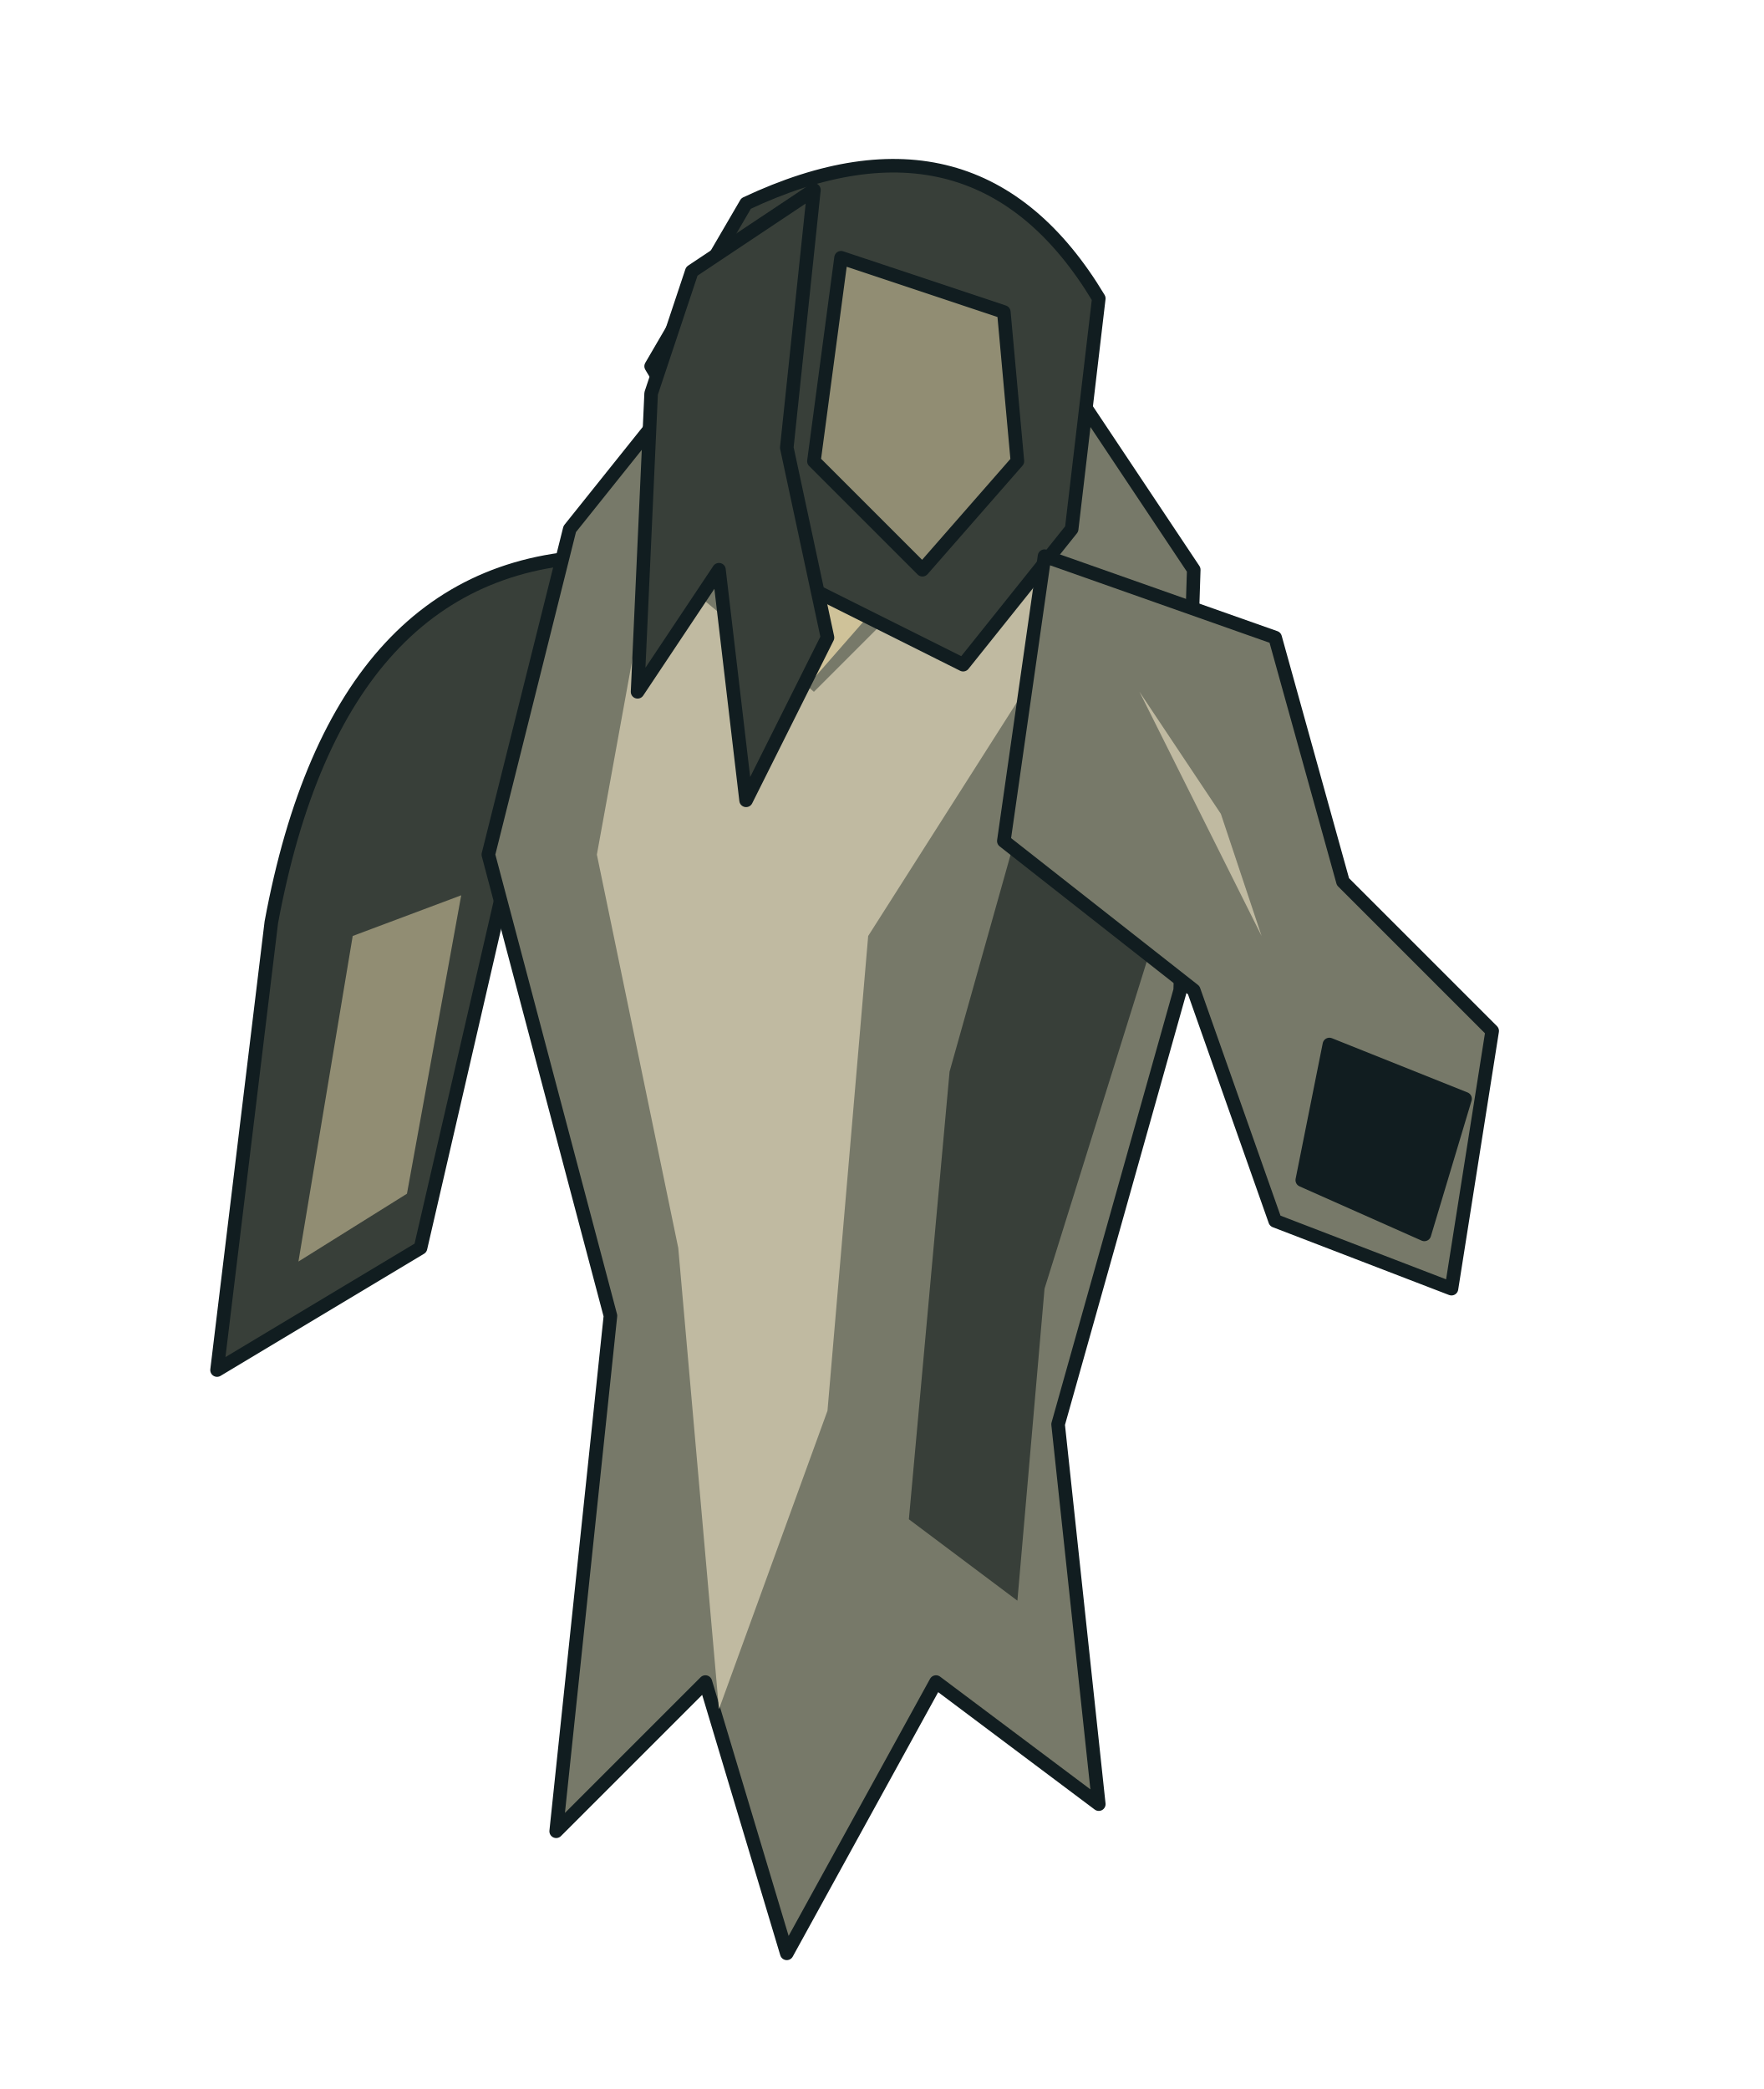
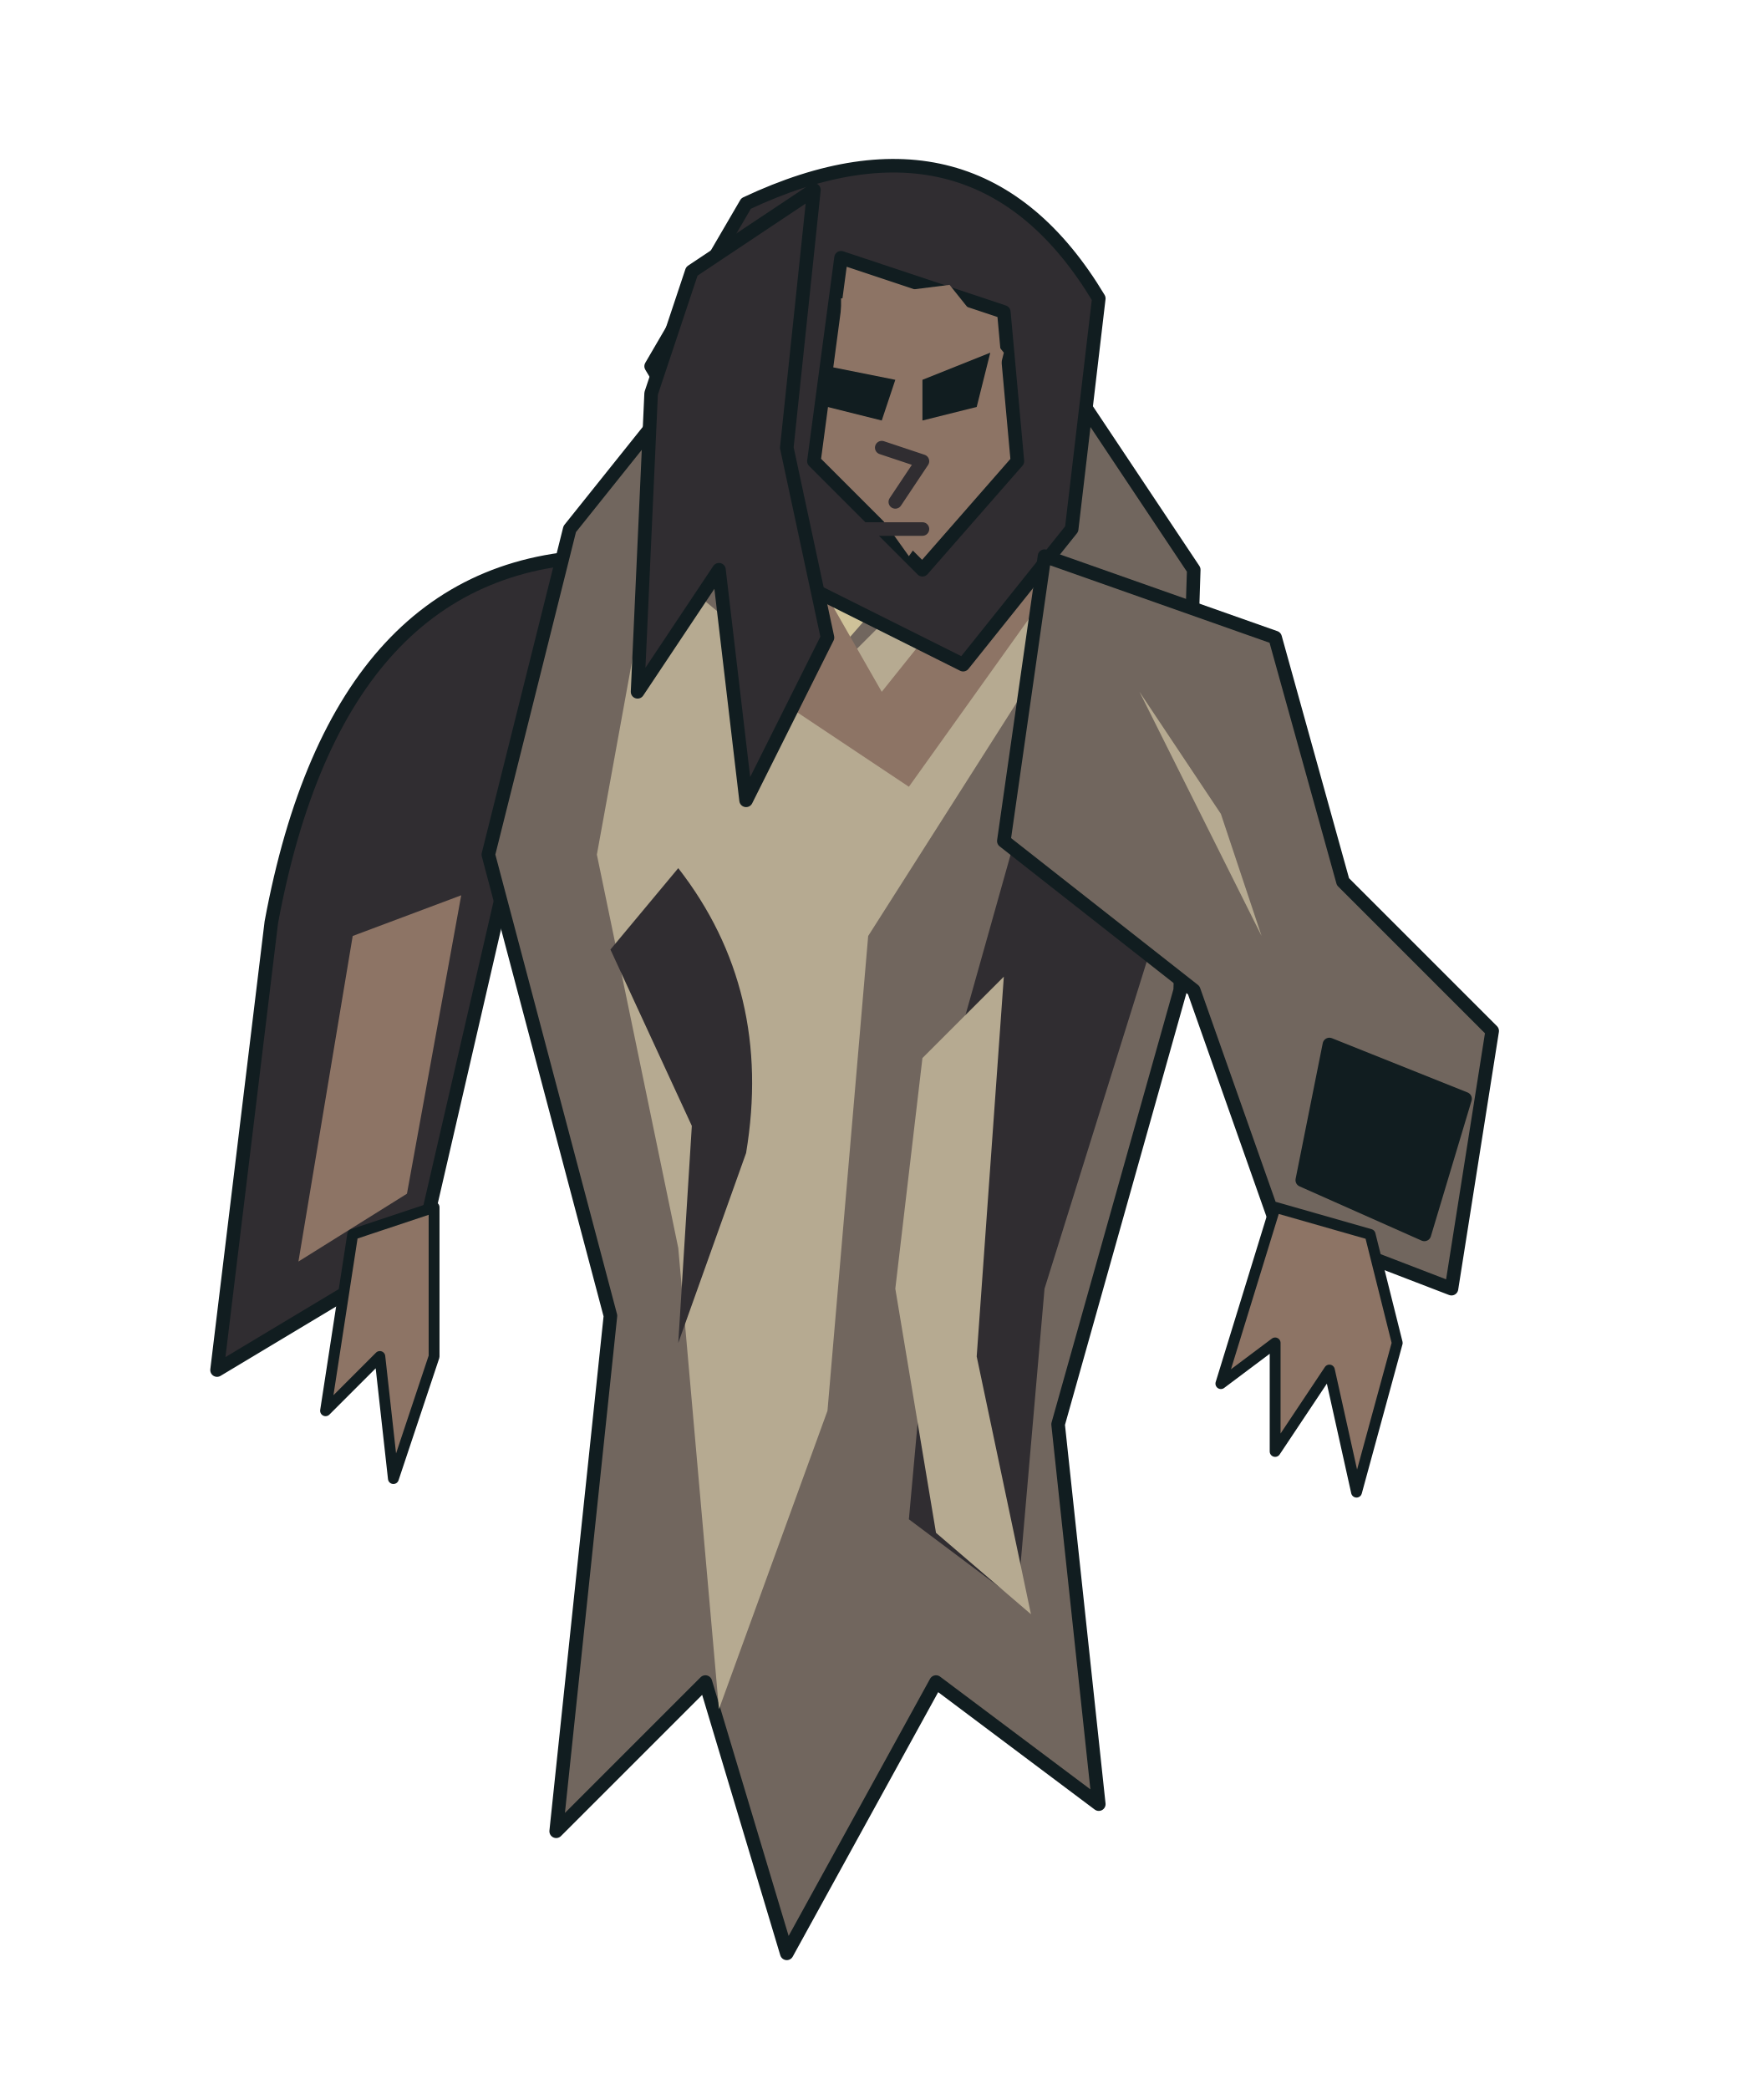
<svg xmlns="http://www.w3.org/2000/svg" viewBox="-65 -142 130 154" role="img">
  <g id="root" stroke-linejoin="round" stroke-linecap="round" />
  <g id="rear-sleeve" stroke-linejoin="round" stroke-linecap="round">
-     <path d="M-20 -101 Q-40 -101 -45 -74 L-49 -41 -34 -50 -28 -76 -11 -87Z" fill="#383f39" stroke="#111d20" stroke-width="1" data-lod="0" />
-     <path d="M-39 -73 L-43 -49 -35 -54 -31 -76Z" fill="#918d73" stroke="none" stroke-width="1" data-lod="0" />
+     <path d="M-20 -101 Q-40 -101 -45 -74 L-49 -41 -34 -50 -28 -76 -11 -87Z" fill="#302d31" stroke="#111d20" stroke-width="1" data-lod="0" />
+     <path d="M-39 -73 L-43 -49 -35 -54 -31 -76Z" fill="#8d7465" stroke="none" stroke-width="1" data-lod="0" />
+     <path d="M-39 -51 L-33 -53 -33 -42 -36 -33 -37 -42 -41 -38Z" fill="#8d7465" stroke="#111d20" stroke-width="0.8" data-lod="0" />
  </g>
  <g id="body" stroke-linejoin="round" stroke-linecap="round">
-     <path d="M-11 -118 L9 -121 23 -100 22 -69 13 -37 16 -9 4 -18 -7 2 -13 -18 -24 -7 -20 -45 -29 -79 -23 -103Z" fill="#777969" stroke="#111d20" stroke-width="1" data-lod="0" />
-     <path d="M-17 -101 L-5 -91 10 -106 13 -95 -1 -73 -4 -38 -12 -16 -15 -50 -21 -79Z" fill="#c0baa1" stroke="none" stroke-width="1" data-lod="0" />
-     <path d="M14 -95 L22 -79 12 -47 10 -24 2 -30 5 -63Z" fill="#383f39" stroke="none" stroke-width="1" data-lod="0" />
+     <path d="M-11 -118 L9 -121 23 -100 22 -69 13 -37 16 -9 4 -18 -7 2 -13 -18 -24 -7 -20 -45 -29 -79 -23 -103Z" fill="#71665e" stroke="#111d20" stroke-width="1" data-lod="0" />
+     <path d="M-17 -101 L-5 -91 10 -106 13 -95 -1 -73 -4 -38 -12 -16 -15 -50 -21 -79Z" fill="#b6aa91" stroke="none" stroke-width="1" data-lod="0" />
+     <path d="M14 -95 L22 -79 12 -47 10 -24 2 -30 5 -63Z" fill="#302d31" stroke="none" stroke-width="1" data-lod="0" />
    <path d="M-17 -107 L-5 -92 9 -108" fill="#cfc299" stroke="none" stroke-width="2" data-lod="0" />
+     <path d="M-10 -102 L-4 -98 0 -91 8 -101 12 -98 2 -84 -7 -90Z" fill="#8d7465" stroke="none" stroke-width="0.8" data-lod="0" />
+     <path d="M-15 -78 Q-8 -69 -10 -57 L-15 -43 -14 -59 -20 -72Z" fill="#302d31" stroke="none" stroke-width="0.8" data-lod="0" />
+     <path d="M3 -64 L9 -70 7 -42 11 -23 4 -29 1 -47Z" fill="#b6aa91" stroke="none" stroke-width="0.8" data-lod="0" />
  </g>
  <g id="head" stroke-linejoin="round" stroke-linecap="round">
-     <path d="M-10 -127 Q7 -135 16 -120 L14 -103 6 -93 -8 -100 -17 -115Z" fill="#383f39" stroke="#111d20" stroke-width="1" data-lod="0" />
-     <path d="M-3 -123 L9 -119 10 -108 3 -100 -5 -108Z" fill="#918d73" stroke="#111d20" stroke-width="1" data-lod="0" />
-     <path d="M-14 -122 L-5 -128 -7 -109 -4 -95 -10 -83 -12 -100 -18 -91 -17 -113Z" fill="#383f39" stroke="#111d20" stroke-width="1" data-lod="0" />
+     <path d="M-10 -127 Q7 -135 16 -120 L14 -103 6 -93 -8 -100 -17 -115Z" fill="#302d31" stroke="#111d20" stroke-width="1" data-lod="0" />
+     <path d="M-3 -123 L9 -119 10 -108 3 -100 -5 -108Z" fill="#8d7465" stroke="#111d20" stroke-width="1" data-lod="0" />
+     <path d="M-14 -122 L-5 -128 -7 -109 -4 -95 -10 -83 -12 -100 -18 -91 -17 -113Z" fill="#302d31" stroke="#111d20" stroke-width="1" data-lod="0" />
    <path d="M2 -114 L8 -113" fill="#111d20" stroke="none" stroke-width="1" data-lod="0" />
+     <path d="M-3 -120 L5 -121 9 -116 7 -108 2 -101 -3 -108Z" fill="#8d7465" stroke="none" stroke-width="0.8" data-lod="0" />
+     <path d="M-4 -115 L1 -114 0 -111 -4 -112Z M3 -114 L8 -116 7 -112 3 -111Z" fill="#111d20" stroke="none" stroke-width="0.8" data-lod="0" />
+     <path d="M0 -109 L3 -108 1 -105 M-2 -103 L3 -103" fill="none" stroke="#302d31" stroke-width="1" data-lod="0" />
  </g>
  <g id="front-sleeve" stroke-linejoin="round" stroke-linecap="round">
-     <path d="M12 -101 L29 -95 34 -77 45 -66 42 -47 29 -52 23 -69 9 -80Z" fill="#777969" stroke="#111d20" stroke-width="1" data-lod="0" />
+     <path d="M12 -101 L29 -95 34 -77 45 -66 42 -47 29 -52 23 -69 9 -80Z" fill="#71665e" stroke="#111d20" stroke-width="1" data-lod="0" />
    <path d="M33 -65 L43 -61 40 -51 31 -55Z" fill="#111d20" stroke="#111d20" stroke-width="1" data-lod="0" />
-     <path d="M19 -91 L25 -82 28 -73" fill="#c0baa1" stroke="none" stroke-width="2" data-lod="0" />
+     <path d="M19 -91 L25 -82 28 -73" fill="#b6aa91" stroke="none" stroke-width="2" data-lod="0" />
+     <path d="M29 -53 L36 -51 38 -43 35 -32 33 -41 29 -35 29 -43 25 -40Z" fill="#8d7465" stroke="#111d20" stroke-width="0.8" data-lod="0" />
  </g>
</svg>
